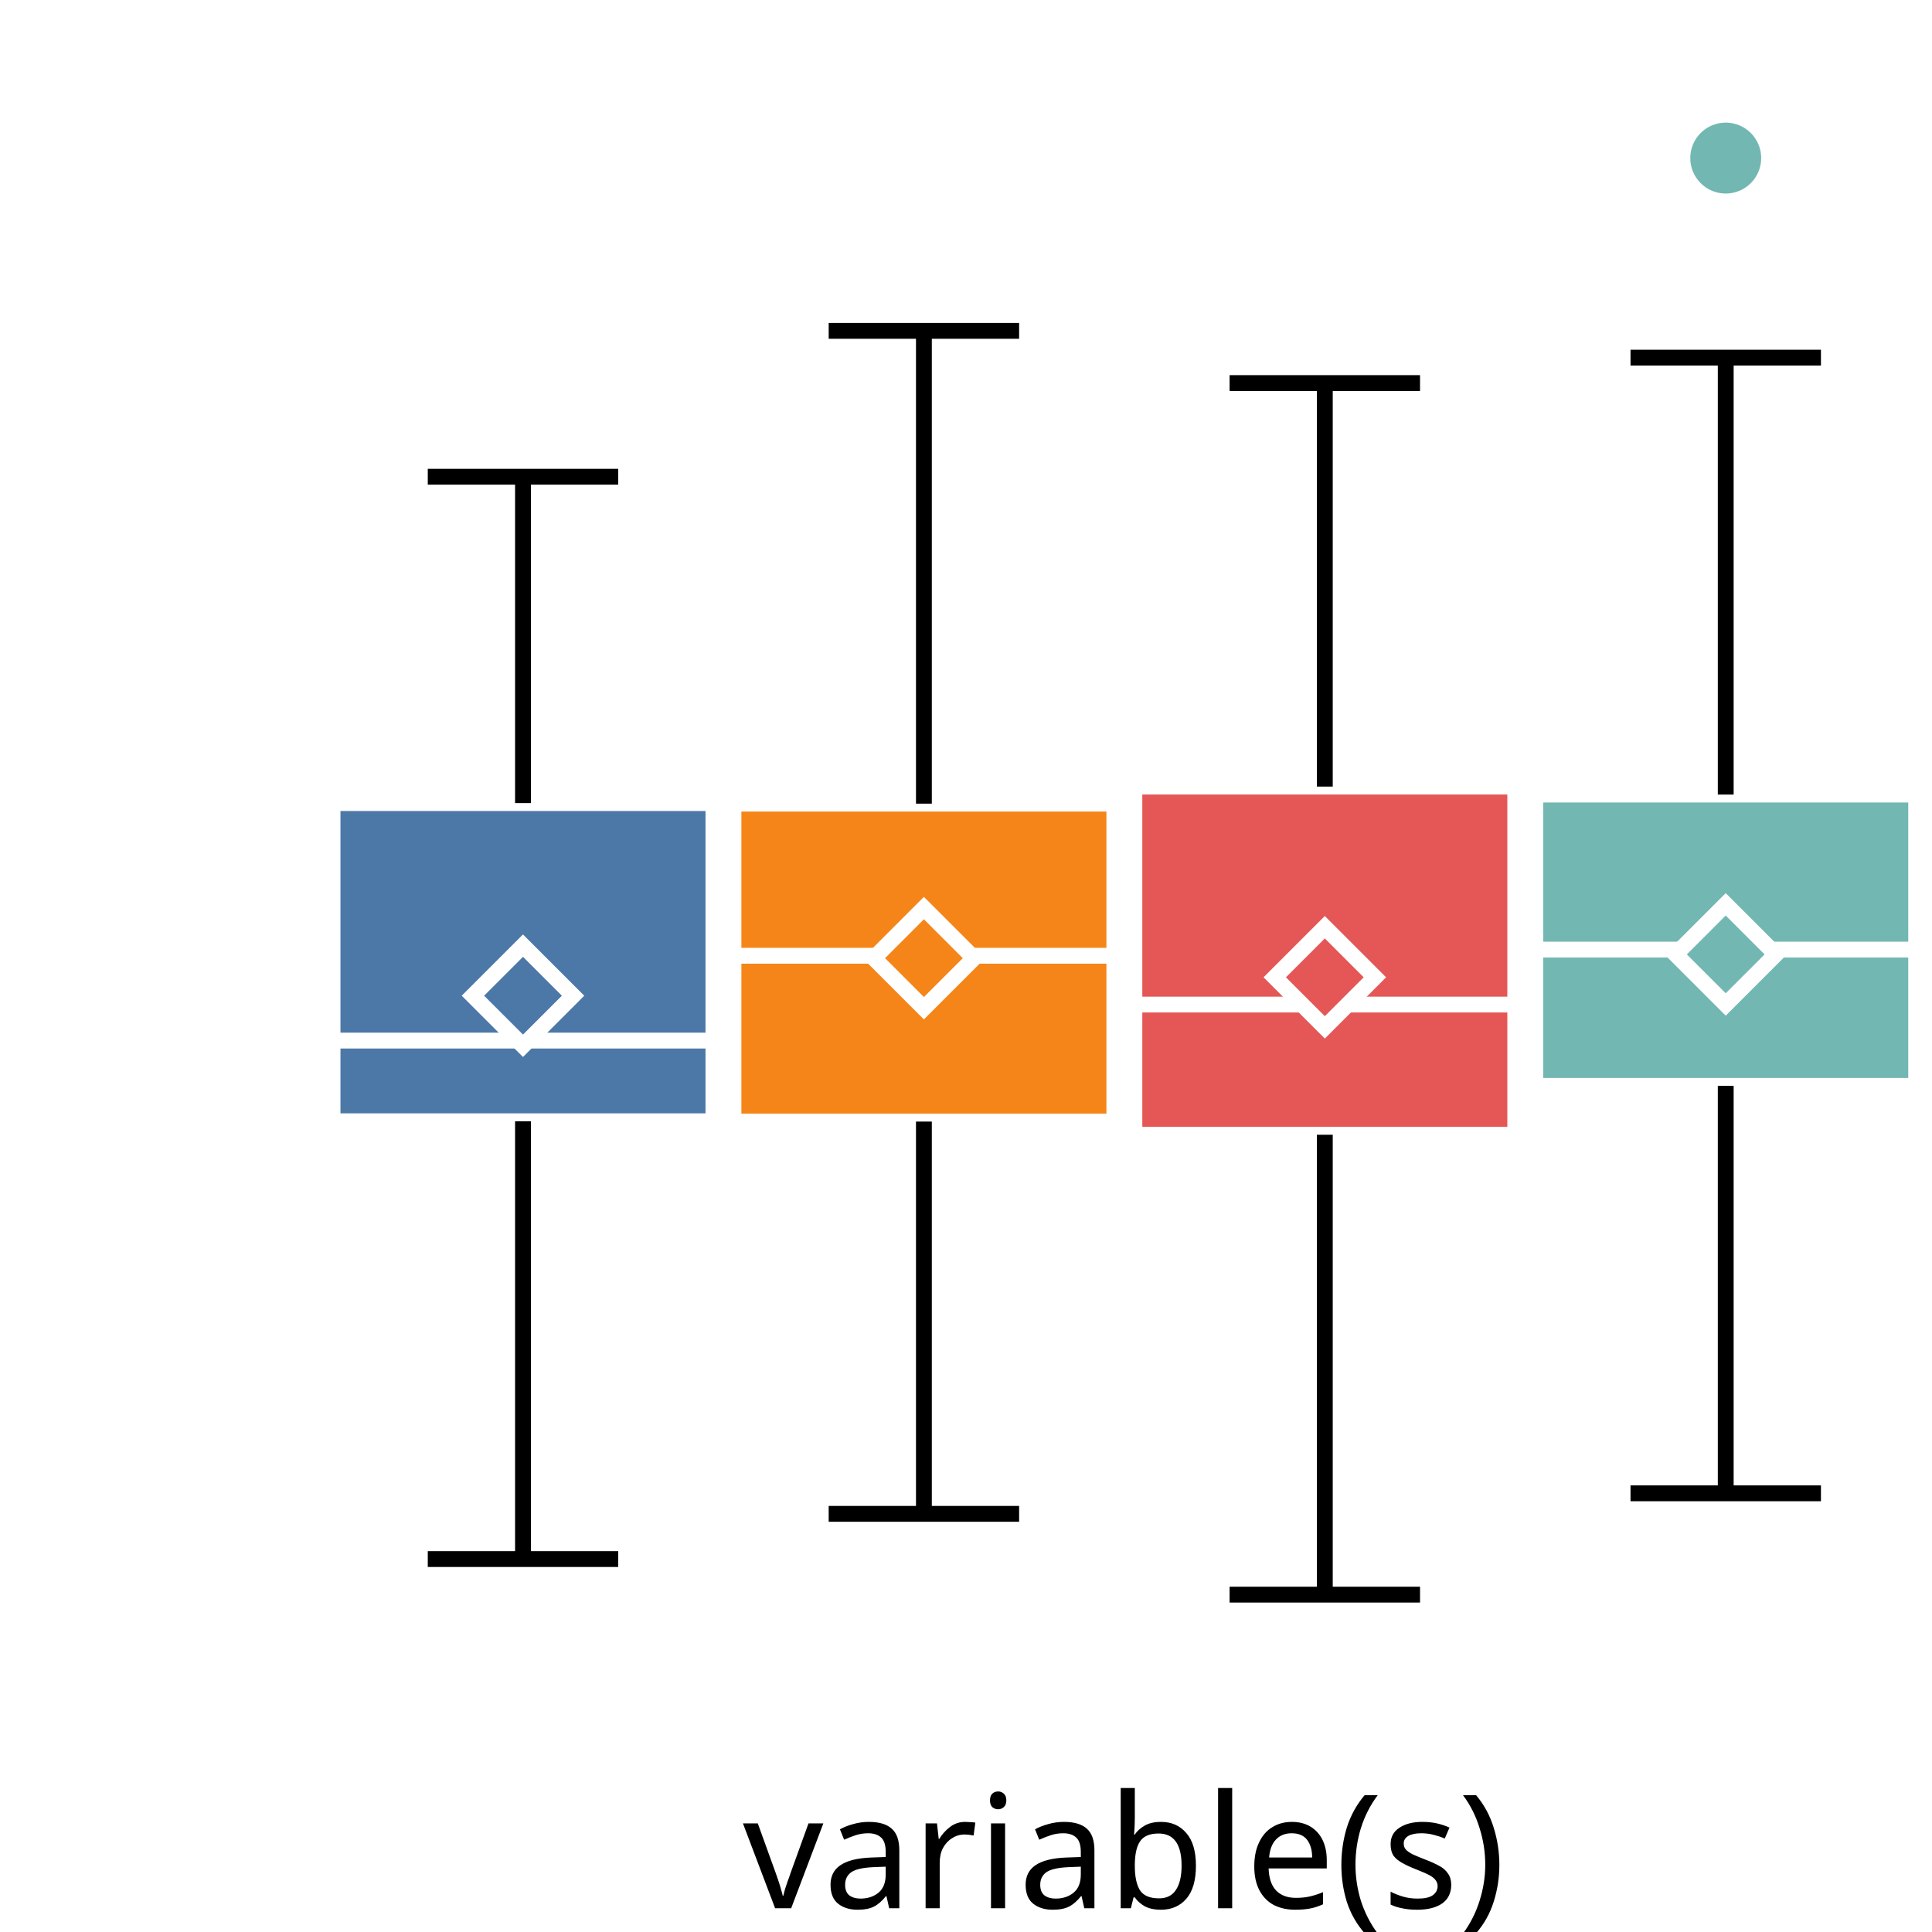
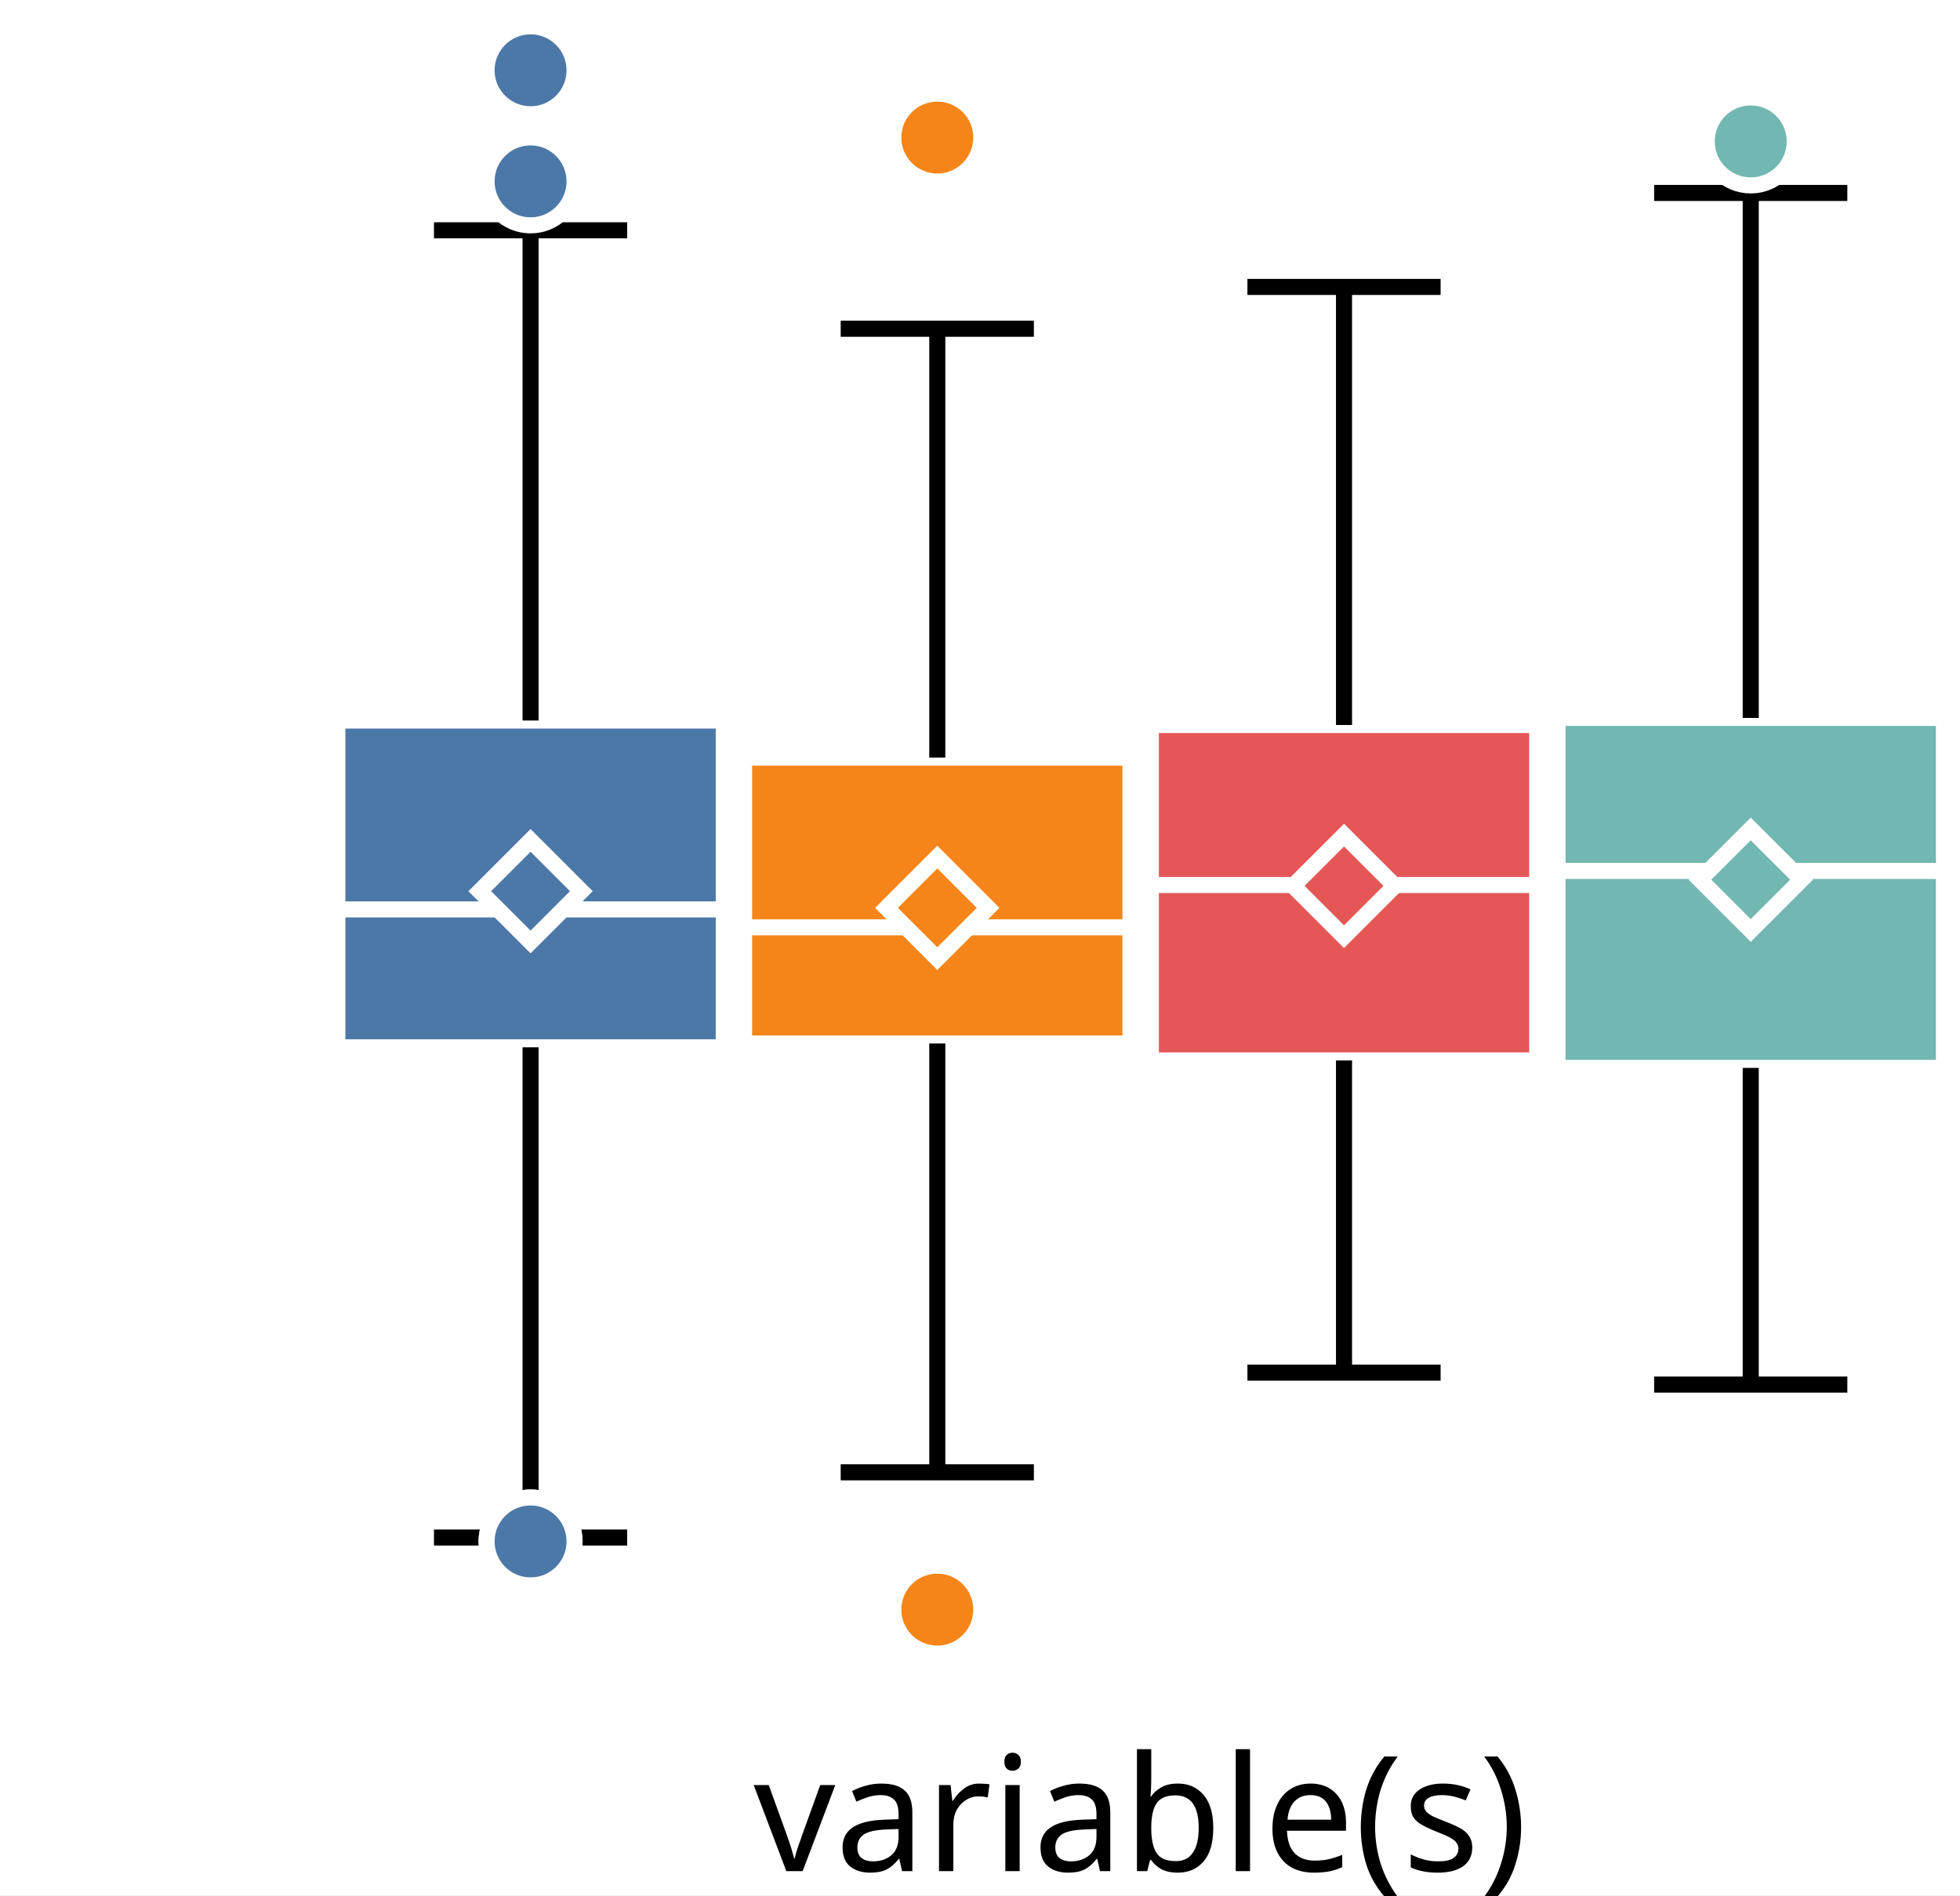
- <svg xmlns="http://www.w3.org/2000/svg" version="1.1" class="marks" width="122" height="122" viewBox="0 0 122 122">
-   <rect width="122" height="122" fill="white" />
-   <g fill="none" stroke-miterlimit="10" transform="translate(21,5)">
+ <svg xmlns="http://www.w3.org/2000/svg" version="1.1" class="marks" width="122" height="118" viewBox="0 0 122 118">
+   <rect width="122" height="118" fill="white" />
+   <g fill="none" stroke-miterlimit="10" transform="translate(21,1)">
    <g class="mark-group role-frame root" role="graphics-object" aria-roledescription="group mark container">
      <g transform="translate(0,0)">
        <path class="background" aria-hidden="true" d="M0,0h100v100h-100Z" />
        <g>
          <g class="mark-group role-axis" role="graphics-symbol" aria-roledescription="axis" aria-label="X-axis for a discrete scale with 1 value: variable(s)">
            <g transform="translate(0.5,100.5)">
              <path class="background" aria-hidden="true" d="M0,0h0v0h0Z" pointer-events="none" />
              <g>
                <g class="mark-rule role-axis-tick" pointer-events="none">
                  <line transform="translate(50,0)" x2="0" y2="5" stroke="white" stroke-width="1.01" opacity="1" />
                </g>
                <g class="mark-text role-axis-label" pointer-events="none">
                  <text text-anchor="middle" transform="translate(49.5,15)" font-family="sans-serif" font-size="10px" font-style="normal" font-weight="400" fill="black" opacity="1">variable(s)</text>
                </g>
              </g>
              <path class="foreground" aria-hidden="true" d="" pointer-events="none" display="none" />
            </g>
          </g>
          <g class="mark-group role-axis" role="graphics-symbol" aria-roledescription="axis" aria-label="Y-axis for a linear scale with values from −3 to 4">
            <g transform="translate(0.5,0.5)">
              <path class="background" aria-hidden="true" d="M0,0h0v0h0Z" pointer-events="none" />
              <g>
                <g class="mark-rule role-axis-tick" pointer-events="none">
-                   <line transform="translate(0,86)" x2="-5" y2="0" stroke="white" stroke-width="1.01" opacity="1" />
-                   <line transform="translate(0,57)" x2="-5" y2="0" stroke="white" stroke-width="1.01" opacity="1" />
-                   <line transform="translate(0,29)" x2="-5" y2="0" stroke="white" stroke-width="1.01" opacity="1" />
-                   <line transform="translate(0,0)" x2="-5" y2="0" stroke="white" stroke-width="1.01" opacity="1" />
+                   <line transform="translate(0,85)" x2="-5" y2="0" stroke="white" stroke-width="1.01" opacity="1" />
+                   <line transform="translate(0,54)" x2="-5" y2="0" stroke="white" stroke-width="1.01" opacity="1" />
+                   <line transform="translate(0,23)" x2="-5" y2="0" stroke="white" stroke-width="1.01" opacity="1" />
                </g>
                <g class="mark-text role-axis-label" pointer-events="none">
-                   <text text-anchor="end" transform="translate(-7,88.71429)" font-family="sans-serif" font-size="10px" font-style="normal" font-weight="400" fill="white" opacity="1">−2</text>
-                   <text text-anchor="end" transform="translate(-7,60.14286)" font-family="sans-serif" font-size="10px" font-style="normal" font-weight="400" fill="white" opacity="1">0</text>
-                   <text text-anchor="end" transform="translate(-7,31.57143)" font-family="sans-serif" font-size="10px" font-style="normal" font-weight="400" fill="white" opacity="1">2</text>
-                   <text text-anchor="end" transform="translate(-7,3)" font-family="sans-serif" font-size="10px" font-style="normal" font-weight="400" fill="white" opacity="1">4</text>
+                   <text text-anchor="end" transform="translate(-7,87.61538)" font-family="sans-serif" font-size="10px" font-style="normal" font-weight="400" fill="white" opacity="1">−2</text>
+                   <text text-anchor="end" transform="translate(-7,56.84615)" font-family="sans-serif" font-size="10px" font-style="normal" font-weight="400" fill="white" opacity="1">0</text>
+                   <text text-anchor="end" transform="translate(-7,26.07692)" font-family="sans-serif" font-size="10px" font-style="normal" font-weight="400" fill="white" opacity="1">2</text>
                </g>
              </g>
              <path class="foreground" aria-hidden="true" d="" pointer-events="none" display="none" />
            </g>
          </g>
          <g class="mark-group role-scope" role="graphics-object" aria-roledescription="group mark container">
            <g transform="translate(0,0)">
              <path class="background" aria-hidden="true" d="M0,0h0v0h0Z" />
              <g>
                <g class="mark-rect role-mark" role="graphics-symbol" aria-roledescription="rect mark container">
-                   <path d="M0,45.712h24.051v20.093h-24.051Z" fill="#4c78a8" stroke="white" stroke-width="1" opacity="1" />
-                   <path d="M25.316,45.748h24.051v20.075h-24.051Z" fill="#f58518" stroke="white" stroke-width="1" opacity="1" />
-                   <path d="M50.633,44.671h24.051v21.986h-24.051Z" fill="#e45756" stroke="white" stroke-width="1" opacity="1" />
-                   <path d="M75.949,45.175h24.051v18.394h-24.051Z" fill="#72b7b2" stroke="white" stroke-width="1" opacity="1" />
+                   <path d="M0,43.86h24.051v20.347h-24.051Z" fill="#4c78a8" stroke="white" stroke-width="1" opacity="1" />
+                   <path d="M25.316,46.168h24.051v17.8h-24.051Z" fill="#f58518" stroke="white" stroke-width="1" opacity="1" />
+                   <path d="M50.633,44.139h24.051v20.886h-24.051Z" fill="#e45756" stroke="white" stroke-width="1" opacity="1" />
+                   <path d="M75.949,43.699h24.051v21.79h-24.051Z" fill="#72b7b2" stroke="white" stroke-width="1" opacity="1" />
                </g>
                <g class="mark-rule role-mark" role="graphics-symbol" aria-roledescription="rule mark container">
-                   <line transform="translate(0,60.7104)" x2="24.051" y2="0" fill="#4c78a8" stroke="white" stroke-width="1" opacity="1" />
-                   <line transform="translate(25.31646,55.35325)" x2="24.051" y2="0" fill="#f58518" stroke="white" stroke-width="1" opacity="1" />
-                   <line transform="translate(50.63291,58.43515)" x2="24.051" y2="0" fill="#e45756" stroke="white" stroke-width="1" opacity="1" />
-                   <line transform="translate(75.94937,54.96422)" x2="24.051" y2="0" fill="#72b7b2" stroke="white" stroke-width="1" opacity="1" />
+                   <line transform="translate(0,55.62044)" x2="24.051" y2="0" fill="#4c78a8" stroke="white" stroke-width="1" opacity="1" />
+                   <line transform="translate(25.31646,56.73651)" x2="24.051" y2="0" fill="#f58518" stroke="white" stroke-width="1" opacity="1" />
+                   <line transform="translate(50.63291,54.10164)" x2="24.051" y2="0" fill="#e45756" stroke="white" stroke-width="1" opacity="1" />
+                   <line transform="translate(75.94937,53.22624)" x2="24.051" y2="0" fill="#72b7b2" stroke="white" stroke-width="1" opacity="1" />
                </g>
                <g class="mark-symbol role-mark" role="graphics-symbol" aria-roledescription="symbol mark container">
-                   <path transform="translate(12.02532,57.87606)" d="M-3.162,0L0,-3.162L3.162,0L0,3.162Z" fill="#4c78a8" stroke="white" stroke-width="1" opacity="1" />
-                   <path transform="translate(37.34177,55.50475)" d="M-3.162,0L0,-3.162L3.162,0L0,3.162Z" fill="#f58518" stroke="white" stroke-width="1" opacity="1" />
-                   <path transform="translate(62.65823,56.71326)" d="M-3.162,0L0,-3.162L3.162,0L0,3.162Z" fill="#e45756" stroke="white" stroke-width="1" opacity="1" />
-                   <path transform="translate(87.97468,55.26773)" d="M-3.162,0L0,-3.162L3.162,0L0,3.162Z" fill="#72b7b2" stroke="white" stroke-width="1" opacity="1" />
+                   <path transform="translate(12.02532,54.48622)" d="M-3.162,0L0,-3.162L3.162,0L0,3.162Z" fill="#4c78a8" stroke="white" stroke-width="1" opacity="1" />
+                   <path transform="translate(37.34177,55.52418)" d="M-3.162,0L0,-3.162L3.162,0L0,3.162Z" fill="#f58518" stroke="white" stroke-width="1" opacity="1" />
+                   <path transform="translate(62.65823,54.15609)" d="M-3.162,0L0,-3.162L3.162,0L0,3.162Z" fill="#e45756" stroke="white" stroke-width="1" opacity="1" />
+                   <path transform="translate(87.97468,53.77268)" d="M-3.162,0L0,-3.162L3.162,0L0,3.162Z" fill="#72b7b2" stroke="white" stroke-width="1" opacity="1" />
                </g>
                <g class="mark-rule role-mark" role="graphics-symbol" aria-roledescription="rule mark container">
-                   <line transform="translate(12.02532,65.80501)" x2="0" y2="27.645" fill="#4c78a8" stroke="black" stroke-width="1" stroke-dasharray="0" opacity="1" />
-                   <line transform="translate(37.34177,65.82342)" x2="0" y2="24.771" fill="#f58518" stroke="black" stroke-width="1" stroke-dasharray="0" opacity="1" />
-                   <line transform="translate(62.65823,66.65649)" x2="0" y2="29.04" fill="#e45756" stroke="black" stroke-width="1" stroke-dasharray="0" opacity="1" />
-                   <line transform="translate(87.97468,63.56837)" x2="0" y2="25.73" fill="#72b7b2" stroke="black" stroke-width="1" stroke-dasharray="0" opacity="1" />
+                   <line transform="translate(12.02532,64.20701)" x2="0" y2="30.521" fill="#4c78a8" stroke="black" stroke-width="1" stroke-dasharray="0" opacity="1" />
+                   <line transform="translate(37.34177,63.96808)" x2="0" y2="26.7" fill="#f58518" stroke="black" stroke-width="1" stroke-dasharray="0" opacity="1" />
+                   <line transform="translate(62.65823,65.02435)" x2="0" y2="19.437" fill="#e45756" stroke="black" stroke-width="1" stroke-dasharray="0" opacity="1" />
+                   <line transform="translate(87.97468,65.48919)" x2="0" y2="19.717" fill="#72b7b2" stroke="black" stroke-width="1" stroke-dasharray="0" opacity="1" />
                </g>
                <g class="mark-rule role-mark" role="graphics-symbol" aria-roledescription="rule mark container">
-                   <line transform="translate(12.02532,45.71153)" x2="0" y2="-20.608" fill="#4c78a8" stroke="black" stroke-width="1" stroke-dasharray="0" opacity="1" />
-                   <line transform="translate(37.34177,45.7481)" x2="0" y2="-29.855" fill="#f58518" stroke="black" stroke-width="1" stroke-dasharray="0" opacity="1" />
-                   <line transform="translate(62.65823,44.67061)" x2="0" y2="-25.481" fill="#e45756" stroke="black" stroke-width="1" stroke-dasharray="0" opacity="1" />
-                   <line transform="translate(87.97468,45.17483)" x2="0" y2="-27.59" fill="#72b7b2" stroke="black" stroke-width="1" stroke-dasharray="0" opacity="1" />
+                   <line transform="translate(12.02532,43.85971)" x2="0" y2="-30.521" fill="#4c78a8" stroke="black" stroke-width="1" stroke-dasharray="0" opacity="1" />
+                   <line transform="translate(37.34177,46.16796)" x2="0" y2="-26.7" fill="#f58518" stroke="black" stroke-width="1" stroke-dasharray="0" opacity="1" />
+                   <line transform="translate(62.65823,44.13859)" x2="0" y2="-27.274" fill="#e45756" stroke="black" stroke-width="1" stroke-dasharray="0" opacity="1" />
+                   <line transform="translate(87.97468,43.69875)" x2="0" y2="-32.686" fill="#72b7b2" stroke="black" stroke-width="1" stroke-dasharray="0" opacity="1" />
                </g>
                <g class="mark-rule role-mark lower_fence" role="graphics-symbol" aria-roledescription="rule mark container">
-                   <line transform="translate(6.012658,93.4503)" x2="12.025" y2="0" fill="#4c78a8" stroke="black" stroke-width="1" opacity="1" />
-                   <line transform="translate(31.32911,90.59485)" x2="12.025" y2="0" fill="#f58518" stroke="black" stroke-width="1" opacity="1" />
-                   <line transform="translate(56.64557,95.69612)" x2="12.025" y2="0" fill="#e45756" stroke="black" stroke-width="1" opacity="1" />
-                   <line transform="translate(81.96203,89.29853)" x2="12.025" y2="0" fill="#72b7b2" stroke="black" stroke-width="1" opacity="1" />
+                   <line transform="translate(6.012658,94.72795)" x2="12.025" y2="0" fill="#4c78a8" stroke="black" stroke-width="1" opacity="1" />
+                   <line transform="translate(31.32911,90.66826)" x2="12.025" y2="0" fill="#f58518" stroke="black" stroke-width="1" opacity="1" />
+                   <line transform="translate(56.64557,84.46161)" x2="12.025" y2="0" fill="#e45756" stroke="black" stroke-width="1" opacity="1" />
+                   <line transform="translate(81.96203,85.20583)" x2="12.025" y2="0" fill="#72b7b2" stroke="black" stroke-width="1" opacity="1" />
                </g>
                <g class="mark-rule role-mark upper_fence" role="graphics-symbol" aria-roledescription="rule mark container">
-                   <line transform="translate(6.012658,25.10399)" x2="12.025" y2="0" fill="#4c78a8" stroke="black" stroke-width="1" opacity="1" />
-                   <line transform="translate(31.32911,15.89263)" x2="12.025" y2="0" fill="#f58518" stroke="black" stroke-width="1" opacity="1" />
-                   <line transform="translate(56.64557,19.18925)" x2="12.025" y2="0" fill="#e45756" stroke="black" stroke-width="1" opacity="1" />
-                   <line transform="translate(81.96203,17.58452)" x2="12.025" y2="0" fill="#72b7b2" stroke="black" stroke-width="1" opacity="1" />
+                   <line transform="translate(6.012658,13.33877)" x2="12.025" y2="0" fill="#4c78a8" stroke="black" stroke-width="1" opacity="1" />
+                   <line transform="translate(31.32911,19.46777)" x2="12.025" y2="0" fill="#f58518" stroke="black" stroke-width="1" opacity="1" />
+                   <line transform="translate(56.64557,16.86459)" x2="12.025" y2="0" fill="#e45756" stroke="black" stroke-width="1" opacity="1" />
+                   <line transform="translate(81.96203,11.0131)" x2="12.025" y2="0" fill="#72b7b2" stroke="black" stroke-width="1" opacity="1" />
                </g>
              </g>
              <path class="foreground" aria-hidden="true" d="" display="none" />
            </g>
          </g>
          <g class="mark-group role-scope" role="graphics-object" aria-roledescription="group mark container">
            <g transform="translate(0,0)">
              <path class="background" aria-hidden="true" d="M0,0h0v0h0Z" />
              <g>
                <g class="mark-symbol role-mark" role="graphics-symbol" aria-roledescription="symbol mark container">
-                   <path transform="translate(87.97468,4.982008)" d="M2.739,0A2.739,2.739,0,1,1,-2.739,0A2.739,2.739,0,1,1,2.739,0" fill="#72b7b2" stroke="white" stroke-width="1" opacity="1" />
+                   <path transform="translate(12.02532,3.376619)" d="M2.739,0A2.739,2.739,0,1,1,-2.739,0A2.739,2.739,0,1,1,2.739,0" fill="#4c78a8" stroke="white" stroke-width="1" opacity="1" />
+                   <path transform="translate(12.02532,10.29188)" d="M2.739,0A2.739,2.739,0,1,1,-2.739,0A2.739,2.739,0,1,1,2.739,0" fill="#4c78a8" stroke="white" stroke-width="1" opacity="1" />
+                   <path transform="translate(12.02532,94.9774)" d="M2.739,0A2.739,2.739,0,1,1,-2.739,0A2.739,2.739,0,1,1,2.739,0" fill="#4c78a8" stroke="white" stroke-width="1" opacity="1" />
+                   <path transform="translate(12.02532,94.97102)" d="M2.739,0A2.739,2.739,0,1,1,-2.739,0A2.739,2.739,0,1,1,2.739,0" fill="#4c78a8" stroke="white" stroke-width="1" opacity="1" />
+                   <path transform="translate(37.34177,7.565161)" d="M2.739,0A2.739,2.739,0,1,1,-2.739,0A2.739,2.739,0,1,1,2.739,0" fill="#f58518" stroke="white" stroke-width="1" opacity="1" />
+                   <path transform="translate(37.34177,99.21671)" d="M2.739,0A2.739,2.739,0,1,1,-2.739,0A2.739,2.739,0,1,1,2.739,0" fill="#f58518" stroke="white" stroke-width="1" opacity="1" />
+                   <path transform="translate(87.97468,7.805291)" d="M2.739,0A2.739,2.739,0,1,1,-2.739,0A2.739,2.739,0,1,1,2.739,0" fill="#72b7b2" stroke="white" stroke-width="1" opacity="1" />
                </g>
              </g>
              <path class="foreground" aria-hidden="true" d="" display="none" />
            </g>
          </g>
        </g>
        <path class="foreground" aria-hidden="true" d="" display="none" />
      </g>
    </g>
  </g>
</svg>
